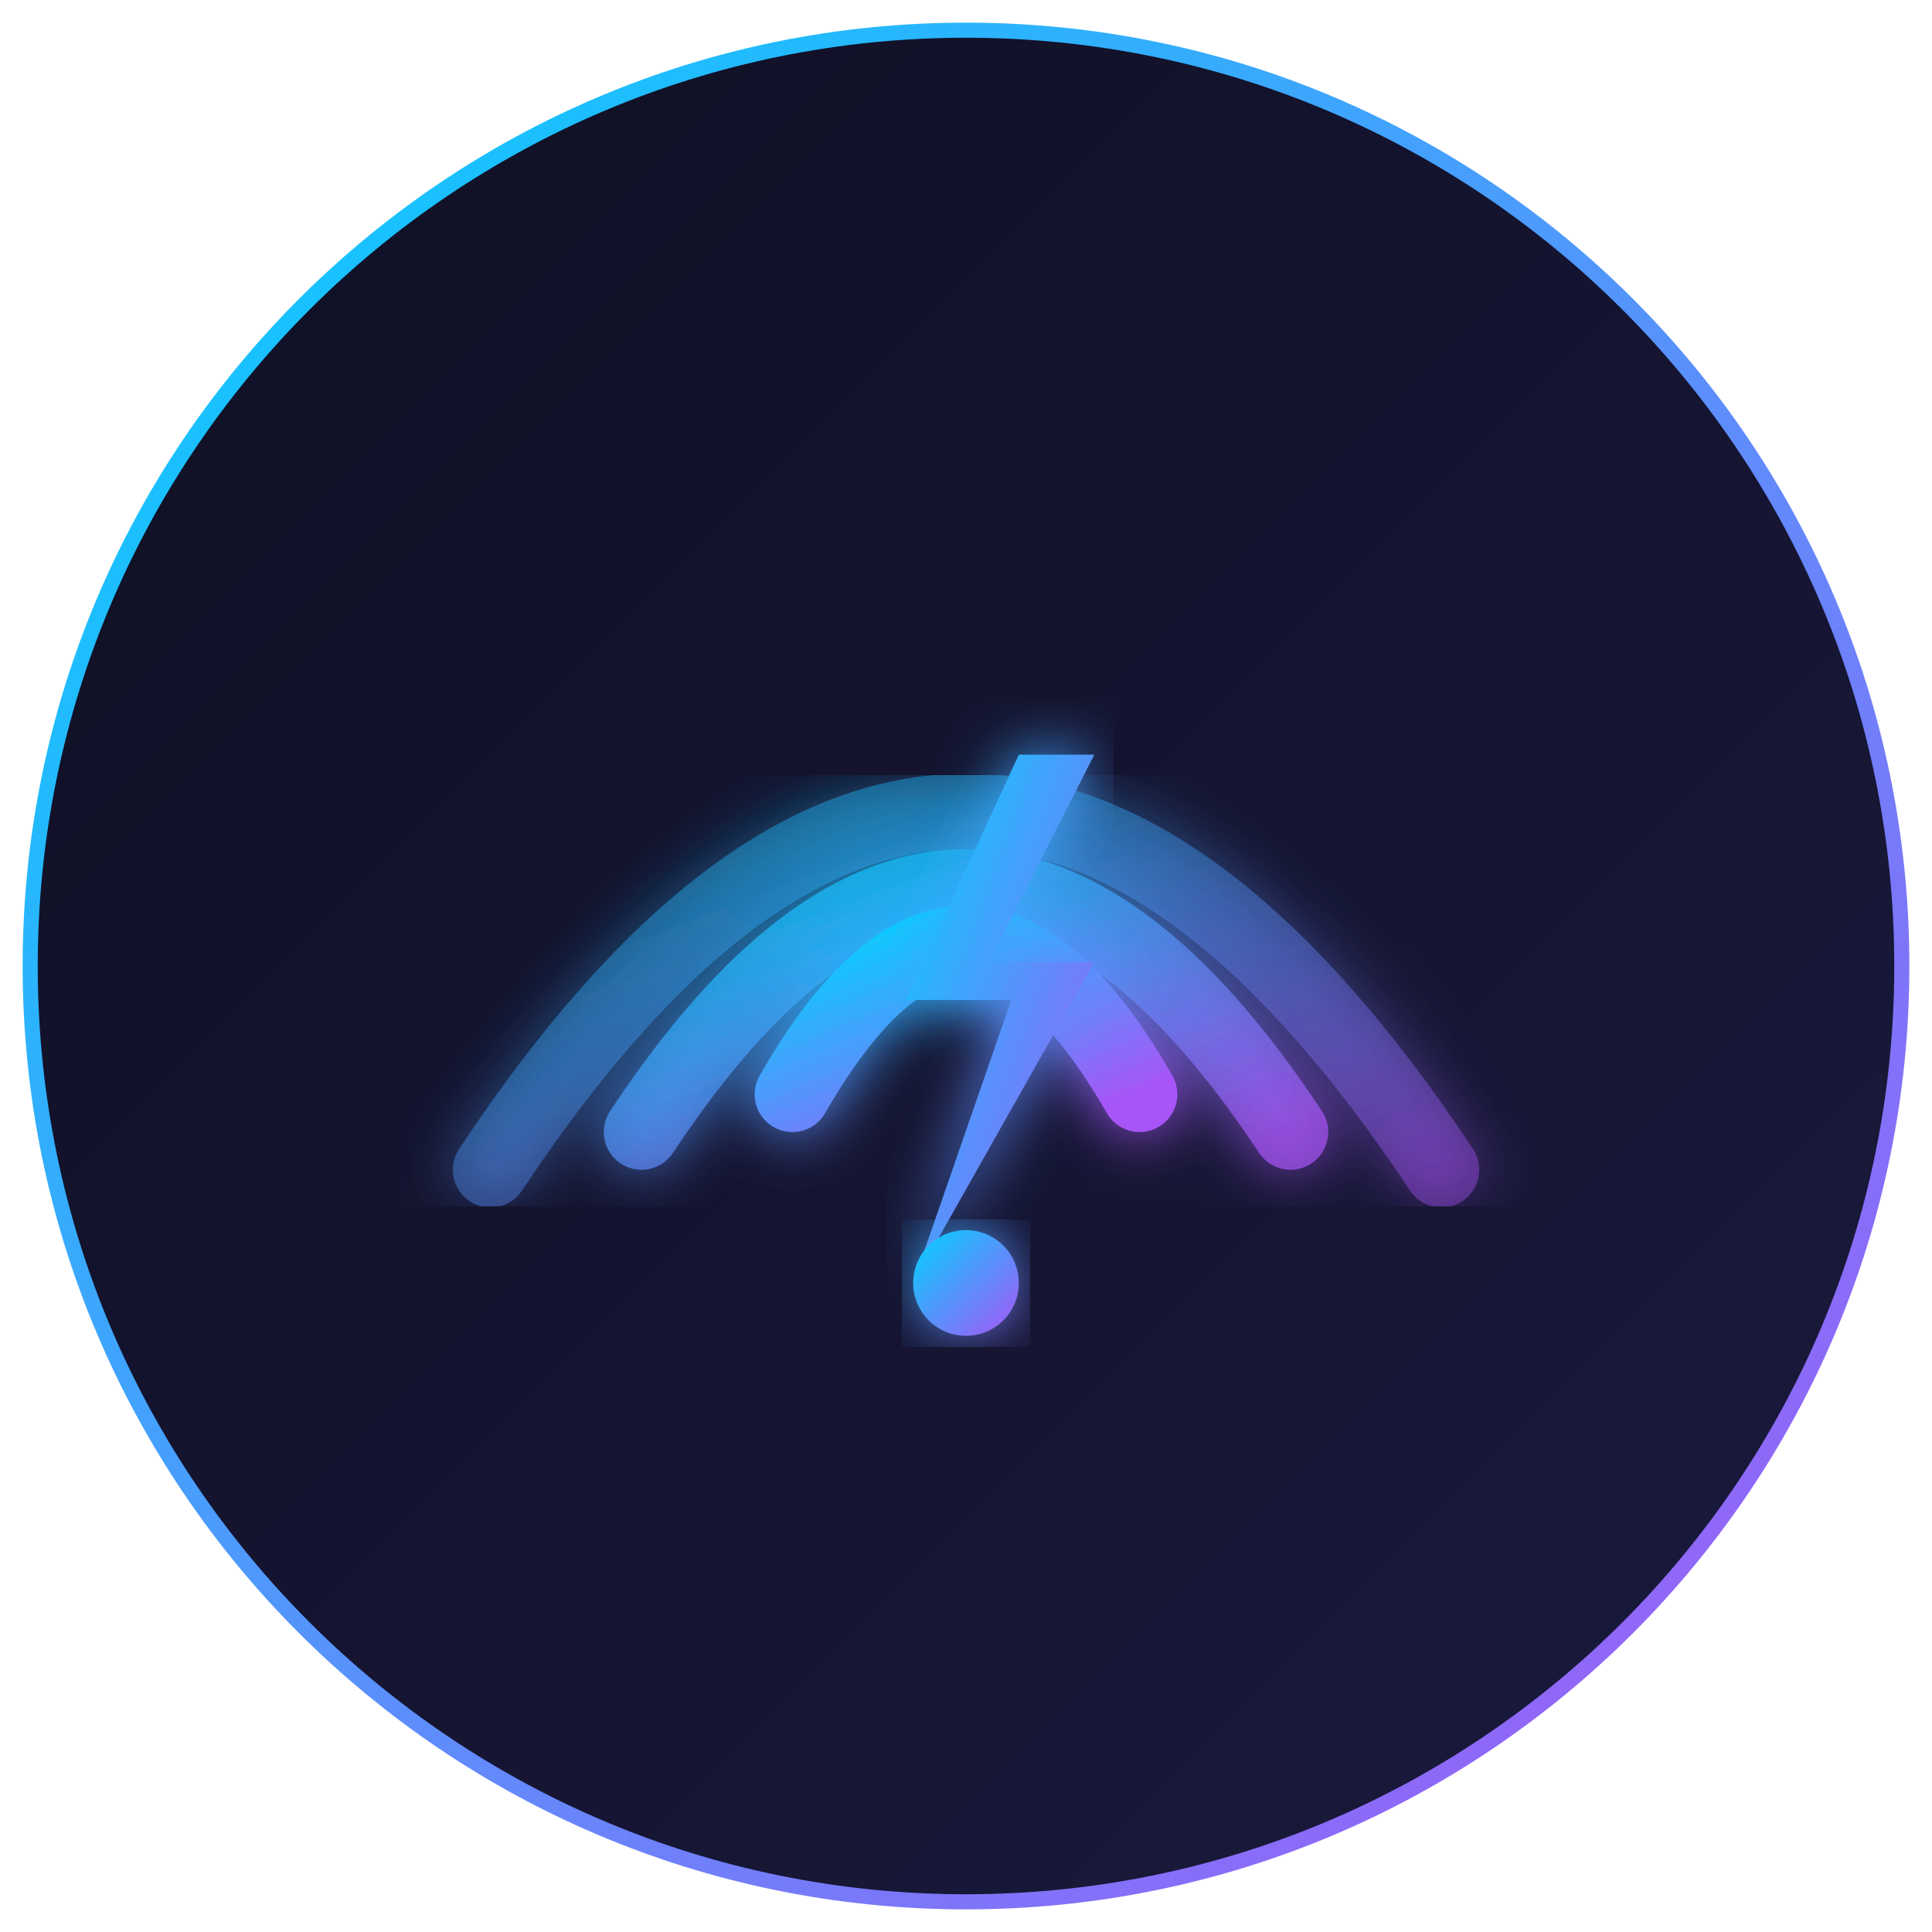
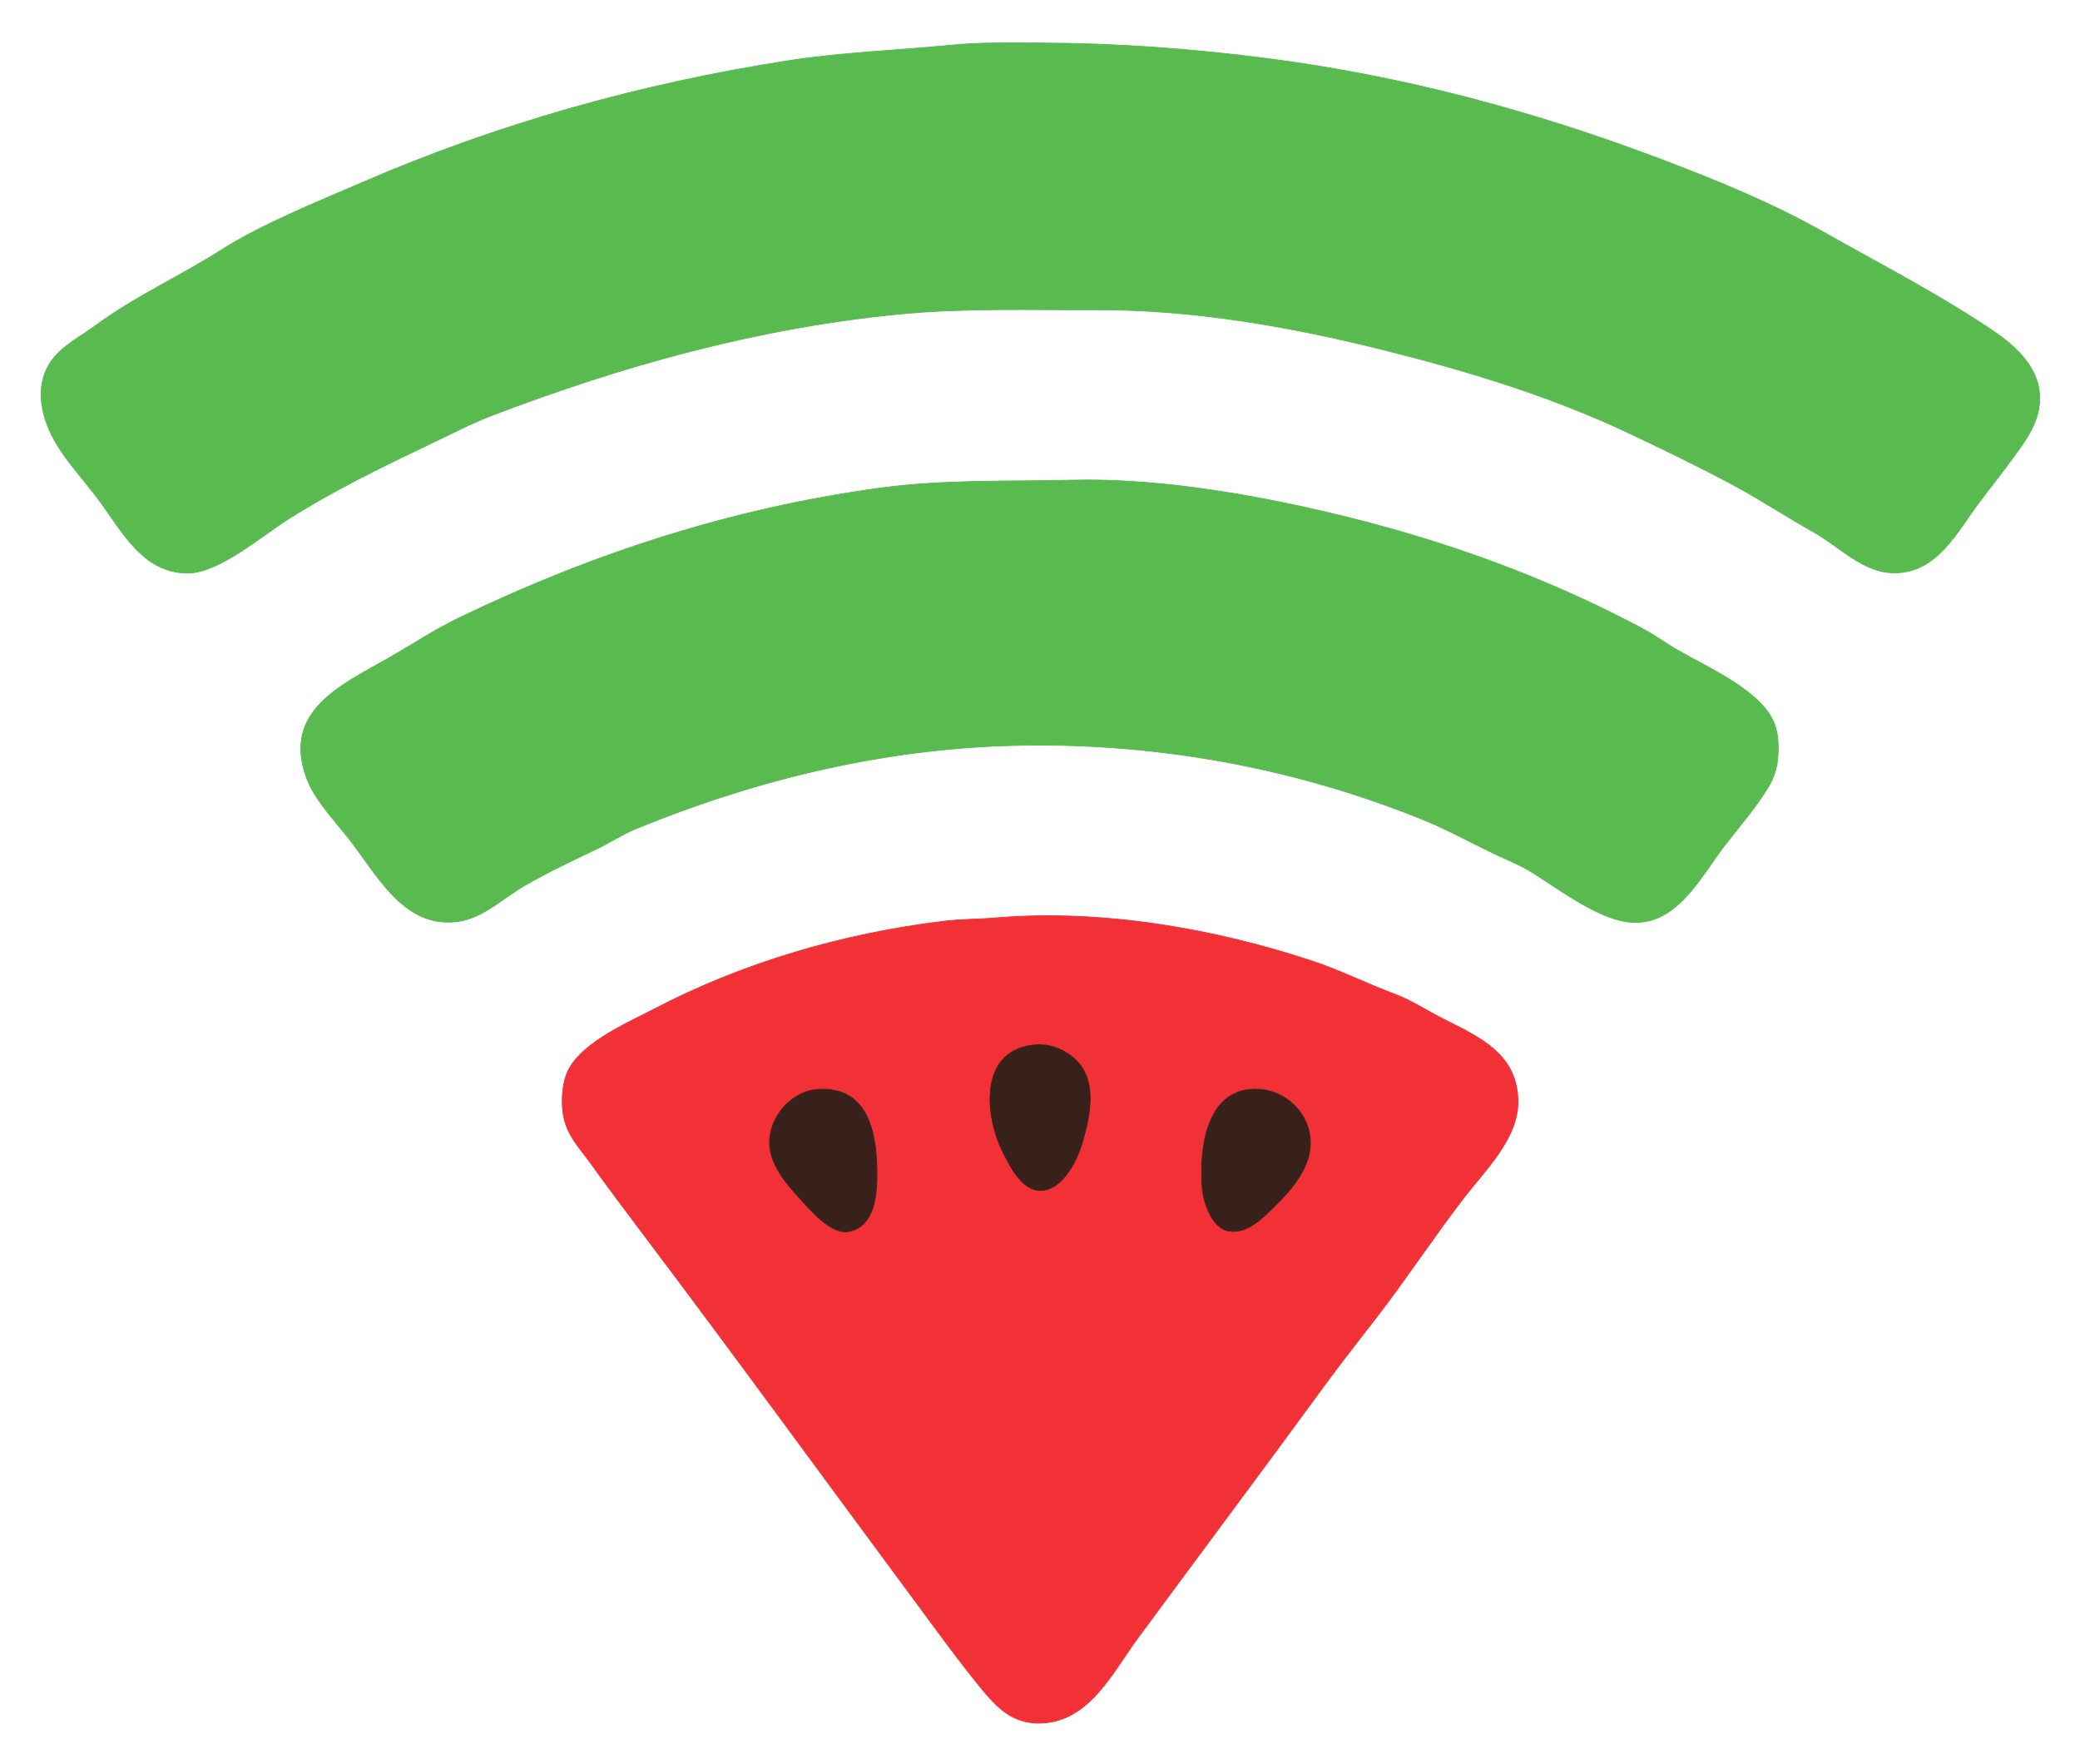
- <svg xmlns="http://www.w3.org/2000/svg" viewBox="0 0 512 512">
-   <defs>
-     <linearGradient id="bg" x1="0%" y1="0%" x2="100%" y2="100%">
-       <stop offset="0%" style="stop-color:#0f0f23" />
-       <stop offset="100%" style="stop-color:#1a1a3e" />
-     </linearGradient>
-     <linearGradient id="accent" x1="0%" y1="0%" x2="100%" y2="100%">
-       <stop offset="0%" style="stop-color:#00d4ff" />
-       <stop offset="100%" style="stop-color:#a855f7" />
-     </linearGradient>
-     <filter id="glow">
-       <feGaussianBlur stdDeviation="8" result="blur" />
-       <feMerge>
-         <feMergeNode in="blur" />
-         <feMergeNode in="SourceGraphic" />
-       </feMerge>
-     </filter>
-   </defs>
-   <circle cx="256" cy="256" r="248" fill="url(#bg)" stroke="url(#accent)" stroke-width="4" />
-   <g fill="none" stroke="url(#accent)" stroke-width="20" stroke-linecap="round" filter="url(#glow)">
-     <path d="M 130 310 Q 256 120 382 310" opacity="0.4" />
-     <path d="M 170 300 Q 256 170 342 300" opacity="0.7" />
-     <path d="M 210 290 Q 256 210 302 290" opacity="1" />
-   </g>
-   <path d="M 270 200 L 240 265 L 268 265 L 242 340 L 290 255 L 262 255 L 290 200 Z" fill="url(#accent)" filter="url(#glow)" />
-   <circle cx="256" cy="340" r="14" fill="url(#accent)" filter="url(#glow)" />
+ <svg xmlns="http://www.w3.org/2000/svg" viewBox="185 240 664 563" width="664" height="563">
+   <path d="M488.81 254.4C498.16 253.49 507.62 253.69 517 253.72C541.43 253.8 565.51 255.55 589.71 258.69C632.76 264.28 674.02 275.29 714.56 290.6C732.56 297.39 750.65 304.76 767.43 314.25C785.72 324.6 804.28 334.09 821.71 345.93C830.93 352.19 838.91 360.9 835.23 373.02C833.52 378.66 829.41 383.65 825.98 388.32C822.94 392.49 819.69 396.5 816.61 400.63C809.69 409.91 803.39 422.77 789.9 422.86C779.8 422.92 772.42 414.6 764.23 410C755.44 405.04 746.94 399.44 738.03 394.66C727.23 388.88 716.25 383.58 705.2 378.34C680.11 366.44 653.21 358.31 626.36 351.6C596.68 344.19 565.65 338.78 534.94 338.89C514.25 338.97 493.25 338.25 472.63 340.21C427.53 344.51 384.13 356.52 341.99 372.64C335.08 375.29 328.58 378.73 321.91 381.9C306.61 389.17 291.25 396.68 276.9 405.77C268.61 411.03 254.93 422.85 245.04 422.93C230.4 423.04 223.7 409.07 216.16 399.07C211.84 393.33 206.84 387.99 203.11 381.85C198.37 374.07 195.7 363.7 201.15 355.58C204.65 350.35 210.85 347.38 215.76 343.75C228.08 334.65 242.41 328.21 255.3 320C268.63 311.5 286.06 304.56 300.62 298.26C344.1 279.43 389.81 266.62 436.69 259.37C453.99 256.69 471.43 256.09 488.81 254.4ZM527.51 393.26C551.71 392.68 578.47 396.81 602.07 402.02C639.54 410.29 675.15 422.46 709.15 440.55C712.99 442.59 716.49 445.17 720.25 447.36C729.51 452.75 746.53 460.05 751.14 470.28C752.85 474.08 752.9 478.92 752.42 482.99C752.09 485.8 750.97 488.84 749.5 491.25C745.71 497.47 740.69 503.38 736.18 509.09C727.93 519.53 720.09 536.72 704.05 534.2C694.51 532.71 682.7 523.92 674.45 518.68C670.53 516.18 665.99 514.42 661.8 512.42C654.34 508.85 647.19 504.86 639.51 501.73C599.24 485.33 555.75 477.29 512.28 477.88C469.29 478.46 427.52 488.31 387.9 504.59C383.54 506.38 379.71 509 375.47 511.01C367.68 514.72 359.79 518.43 352.31 522.77C345.41 526.78 339.14 533.15 330.92 534.18C313.58 536.34 305.18 518.76 295.95 507.18C291.5 501.59 285.29 495.02 282.82 488.23C275.08 466.98 293.94 458.67 308.96 450.11C316.61 445.74 323.85 440.91 331.82 437.08C374.5 416.54 418.93 402.16 466.01 395.78C486.28 393.04 507.11 393.74 527.51 393.26Z" fill="#58BA4F" fill-rule="evenodd" stroke="#58BA4F" stroke-width="0.25" stroke-linejoin="round" />
+   <path d="M503.04 532.98C536.36 530.18 572.25 536.3 603.84 546.75C612.88 549.74 621.32 554.02 630.22 557.33C635.57 559.31 640.13 562.4 645.18 564.97C657.04 571 669.43 576.18 669.59 591.6C669.7 603.4 658.97 613.68 652.21 622.47C642.73 634.79 634.18 647.81 624.71 660.13C618.97 667.58 613.09 674.99 607.54 682.59C587.9 709.48 567.91 736.16 548.15 762.98C540.01 774.04 532.61 789.76 516.99 790.02C508.04 790.18 503.05 784.82 497.81 778.38C490.31 769.17 483.34 759.46 476.26 749.91C447.46 711.06 419.01 671.92 389.85 633.31C384.29 625.95 378.78 618.55 373.37 611.06C370.56 607.17 367.23 603.63 365.64 599.01C364.07 594.47 364.15 588.69 365.45 584.08C368.37 573.72 384.61 566.91 393.62 562.19C422.28 547.2 454.42 537.87 486.5 534.04C491.98 533.39 497.54 533.45 503.04 532.98ZM514.46 573.62C497.49 575.86 499.42 596.2 505.12 607.68C507.44 612.35 511.41 620.53 517.77 619.96C524.27 619.39 528.62 610.83 530.28 605.42C533.35 595.36 536.05 582.49 525.45 576.03C522.09 573.98 518.39 573.1 514.46 573.62ZM446.24 587.73C436.62 588.33 428.76 598.62 431.09 608.1C432.66 614.48 437.84 619.79 442.09 624.48C445.09 627.79 450.97 634.08 456 633.09C463.7 631.57 464.83 622.59 464.93 616.15C465.14 603.54 463.08 586.69 446.24 587.73ZM584.12 587.74C569.55 589.06 567.92 607.92 568.77 618.98C569.13 623.77 571.9 632.19 577.43 632.98C583.4 633.83 588.29 628.54 592.17 624.77C596.82 620.25 602.03 614.12 603.09 607.51C604.89 596.29 595.22 586.73 584.12 587.74Z" fill="#F23136" fill-rule="evenodd" stroke="#F23136" stroke-width="0.25" stroke-linejoin="round" />
+   <path d="M514.46 573.62C518.39 573.1 522.09 573.98 525.45 576.03C536.05 582.49 533.35 595.36 530.28 605.42C528.62 610.83 524.27 619.39 517.77 619.96C511.41 620.53 507.44 612.35 505.12 607.68C499.42 596.2 497.49 575.86 514.46 573.62ZM446.24 587.73C463.08 586.69 465.14 603.54 464.93 616.15C464.83 622.59 463.7 631.57 456 633.09C450.97 634.08 445.09 627.79 442.09 624.48C437.84 619.79 432.66 614.48 431.09 608.1C428.76 598.62 436.62 588.33 446.24 587.73ZM584.12 587.74C595.22 586.73 604.89 596.29 603.09 607.51C602.03 614.12 596.82 620.25 592.17 624.77C588.29 628.54 583.4 633.83 577.43 632.98C571.9 632.19 569.13 623.77 568.77 618.98C567.92 607.92 569.55 589.06 584.12 587.74Z" fill="#39211B" fill-rule="evenodd" stroke="#39211B" stroke-width="0.25" stroke-linejoin="round" />
</svg>
